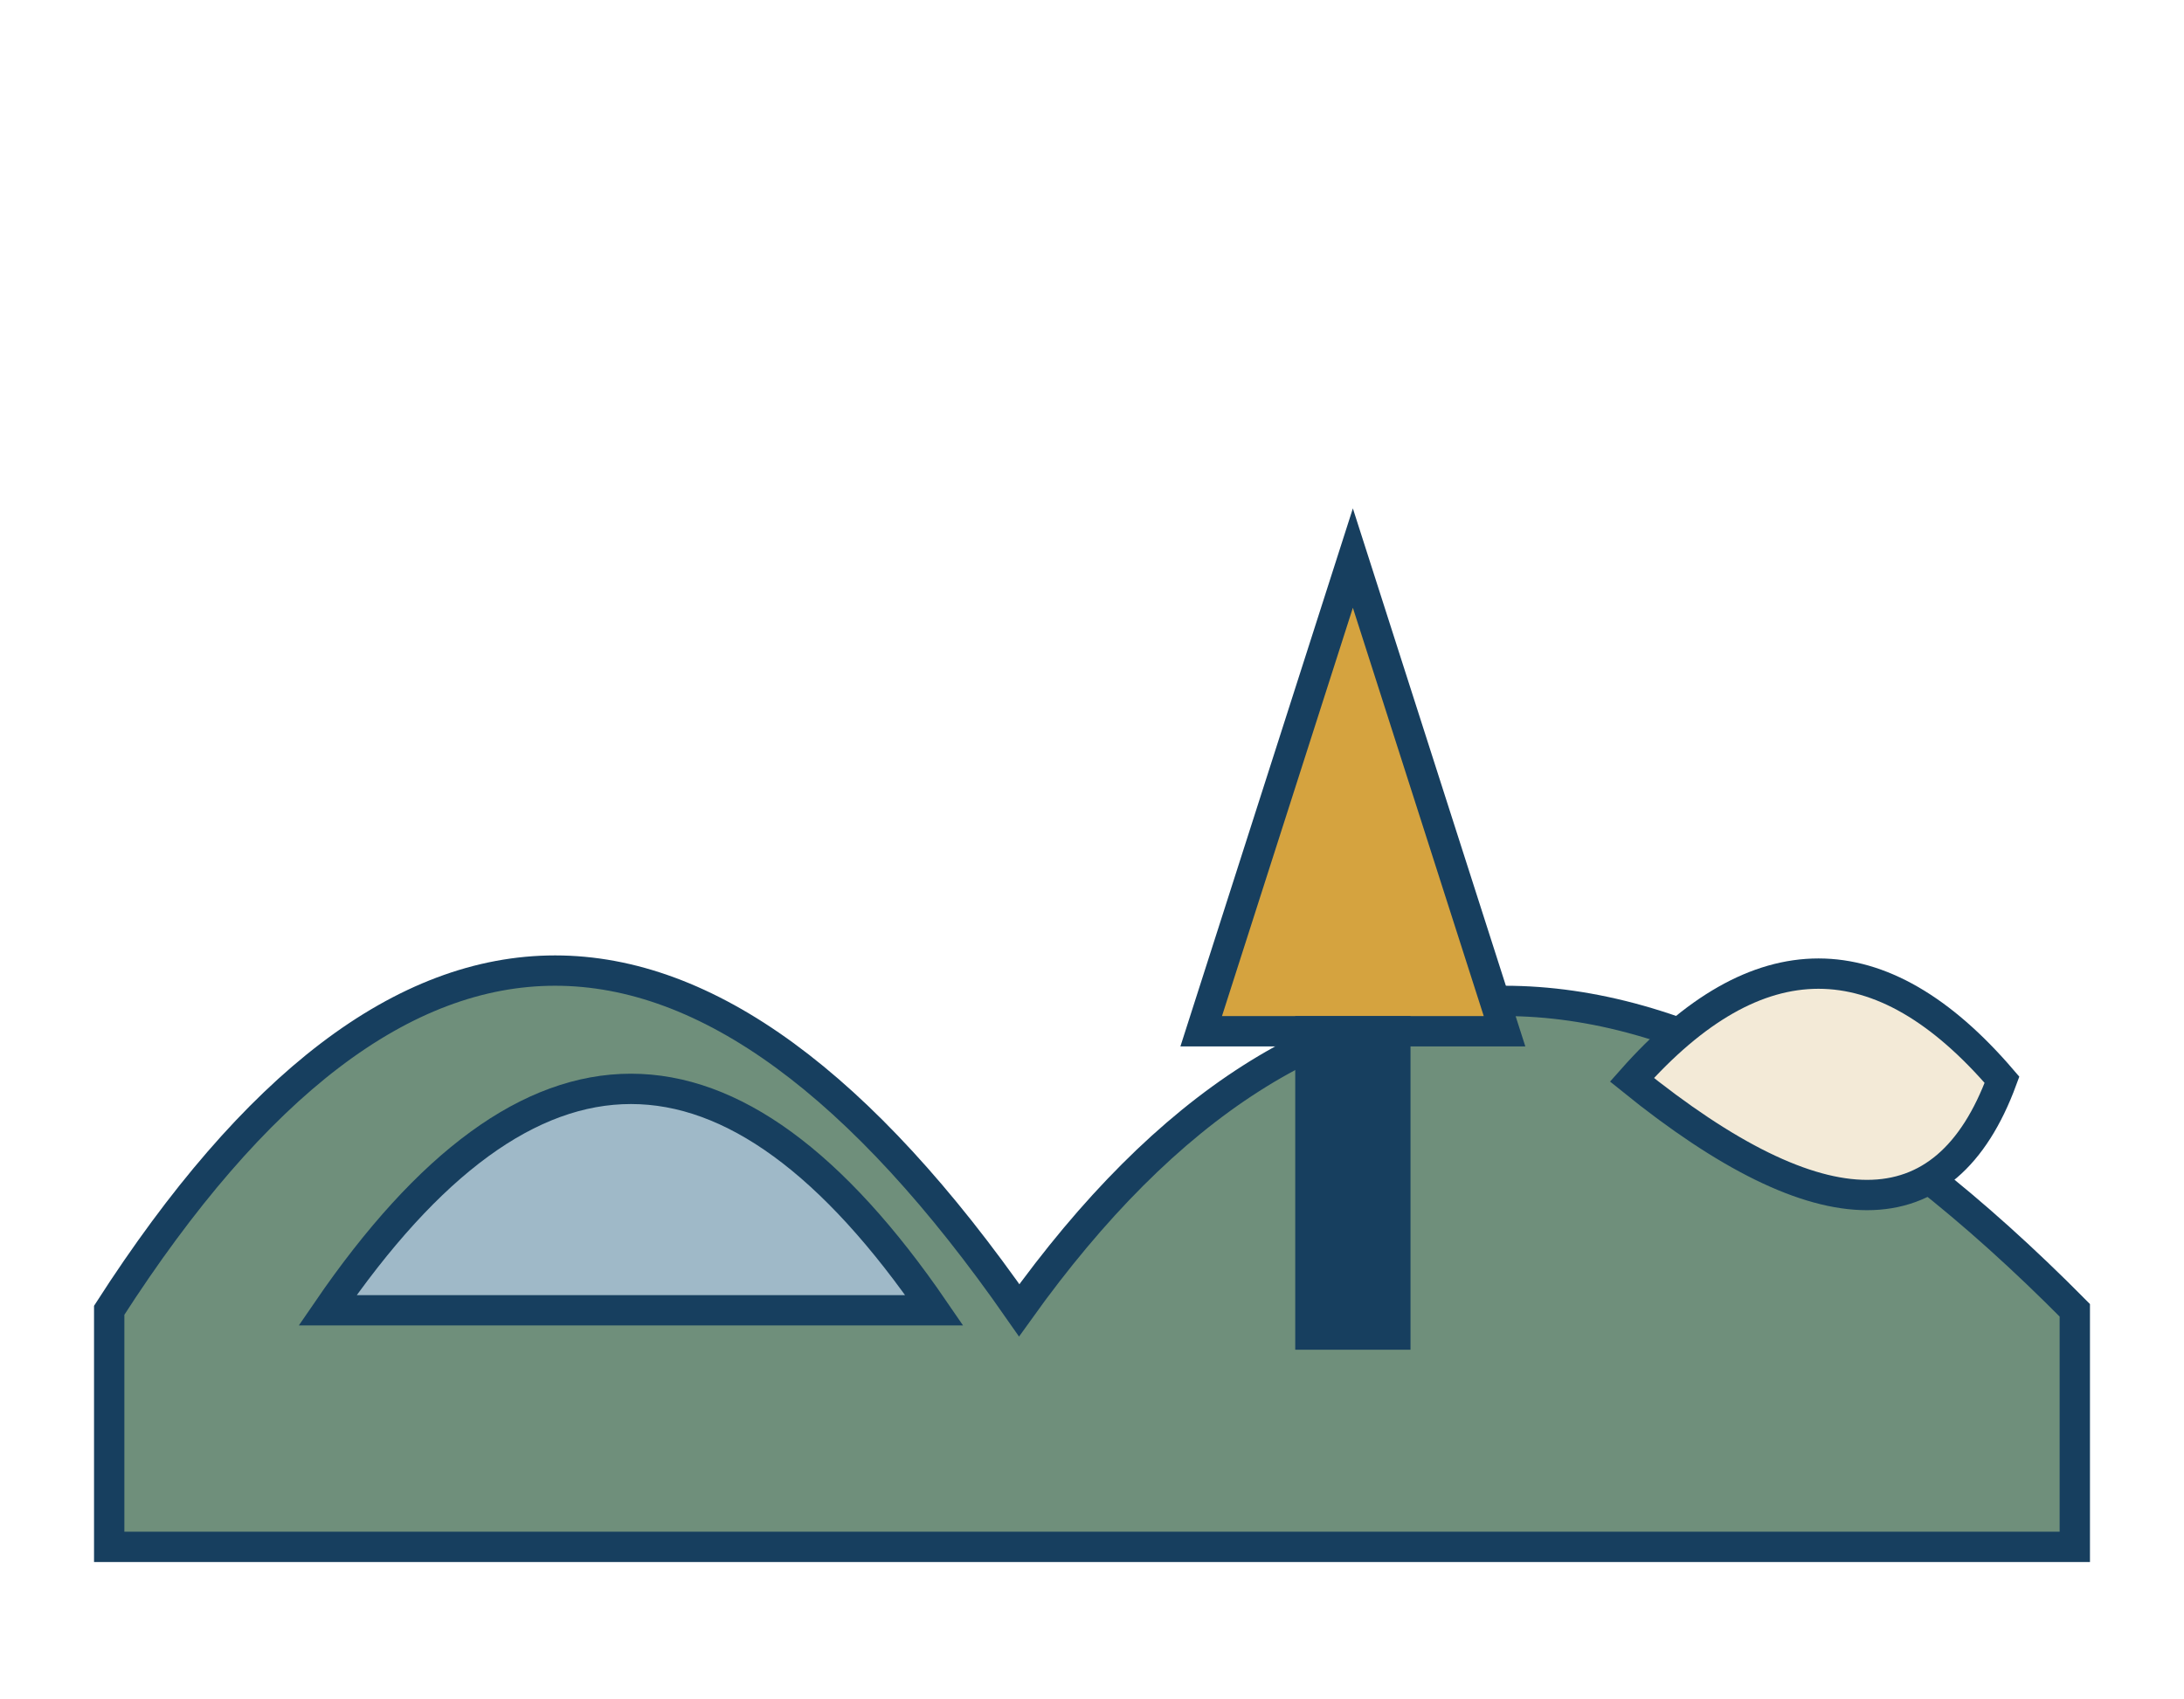
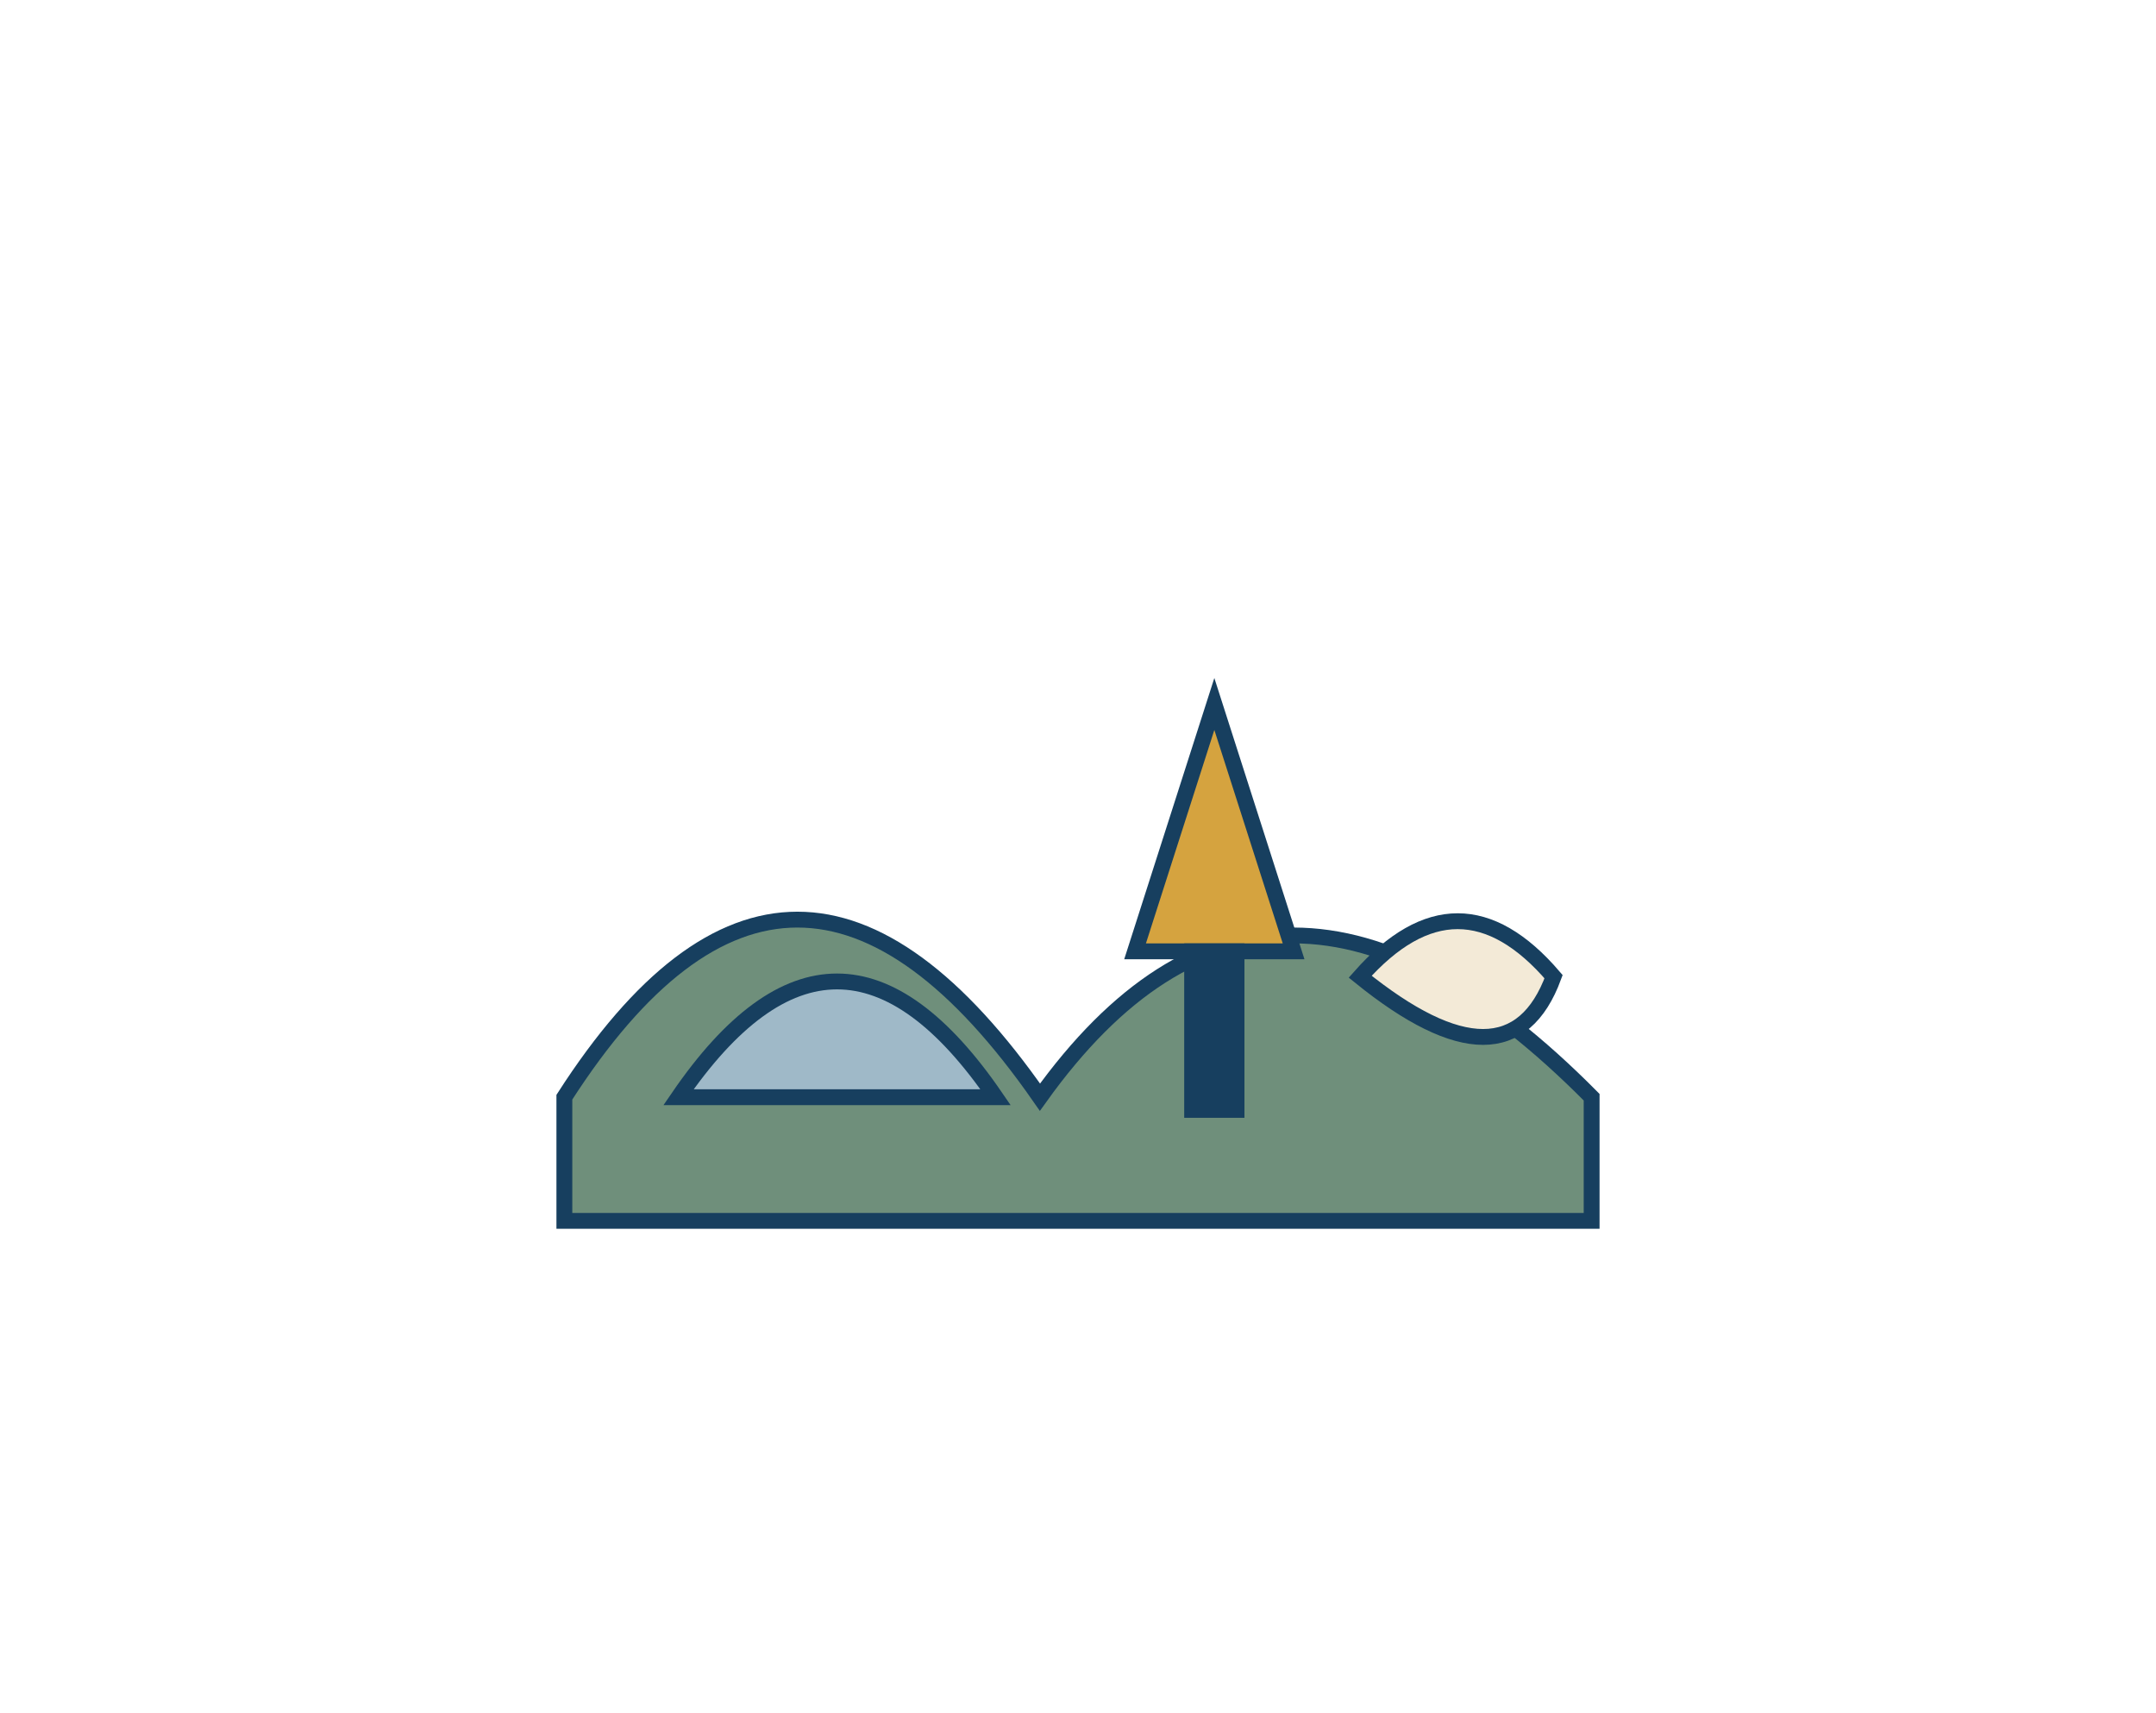
- <svg xmlns="http://www.w3.org/2000/svg" viewBox="0 0 360 280">
+ <svg xmlns="http://www.w3.org/2000/svg" viewBox="-160 -130 680 540">
  <g stroke="#173f5f" stroke-width="5">
    <path fill="#6f8f7b" d="M18 216q72-112 150 0 73-102 174 0v39H18z" />
    <path fill="#9fb9c8" d="M54 216q50-73 100 0z" />
    <path fill="#d5a33f" d="M198 170h50l-25-78z" />
    <path fill="#173f5f" d="M216 170h14v50h-14z" />
    <path fill="#f3ead7" d="M269 178q31-35 61 0-14 38-61 0z" />
  </g>
</svg>
